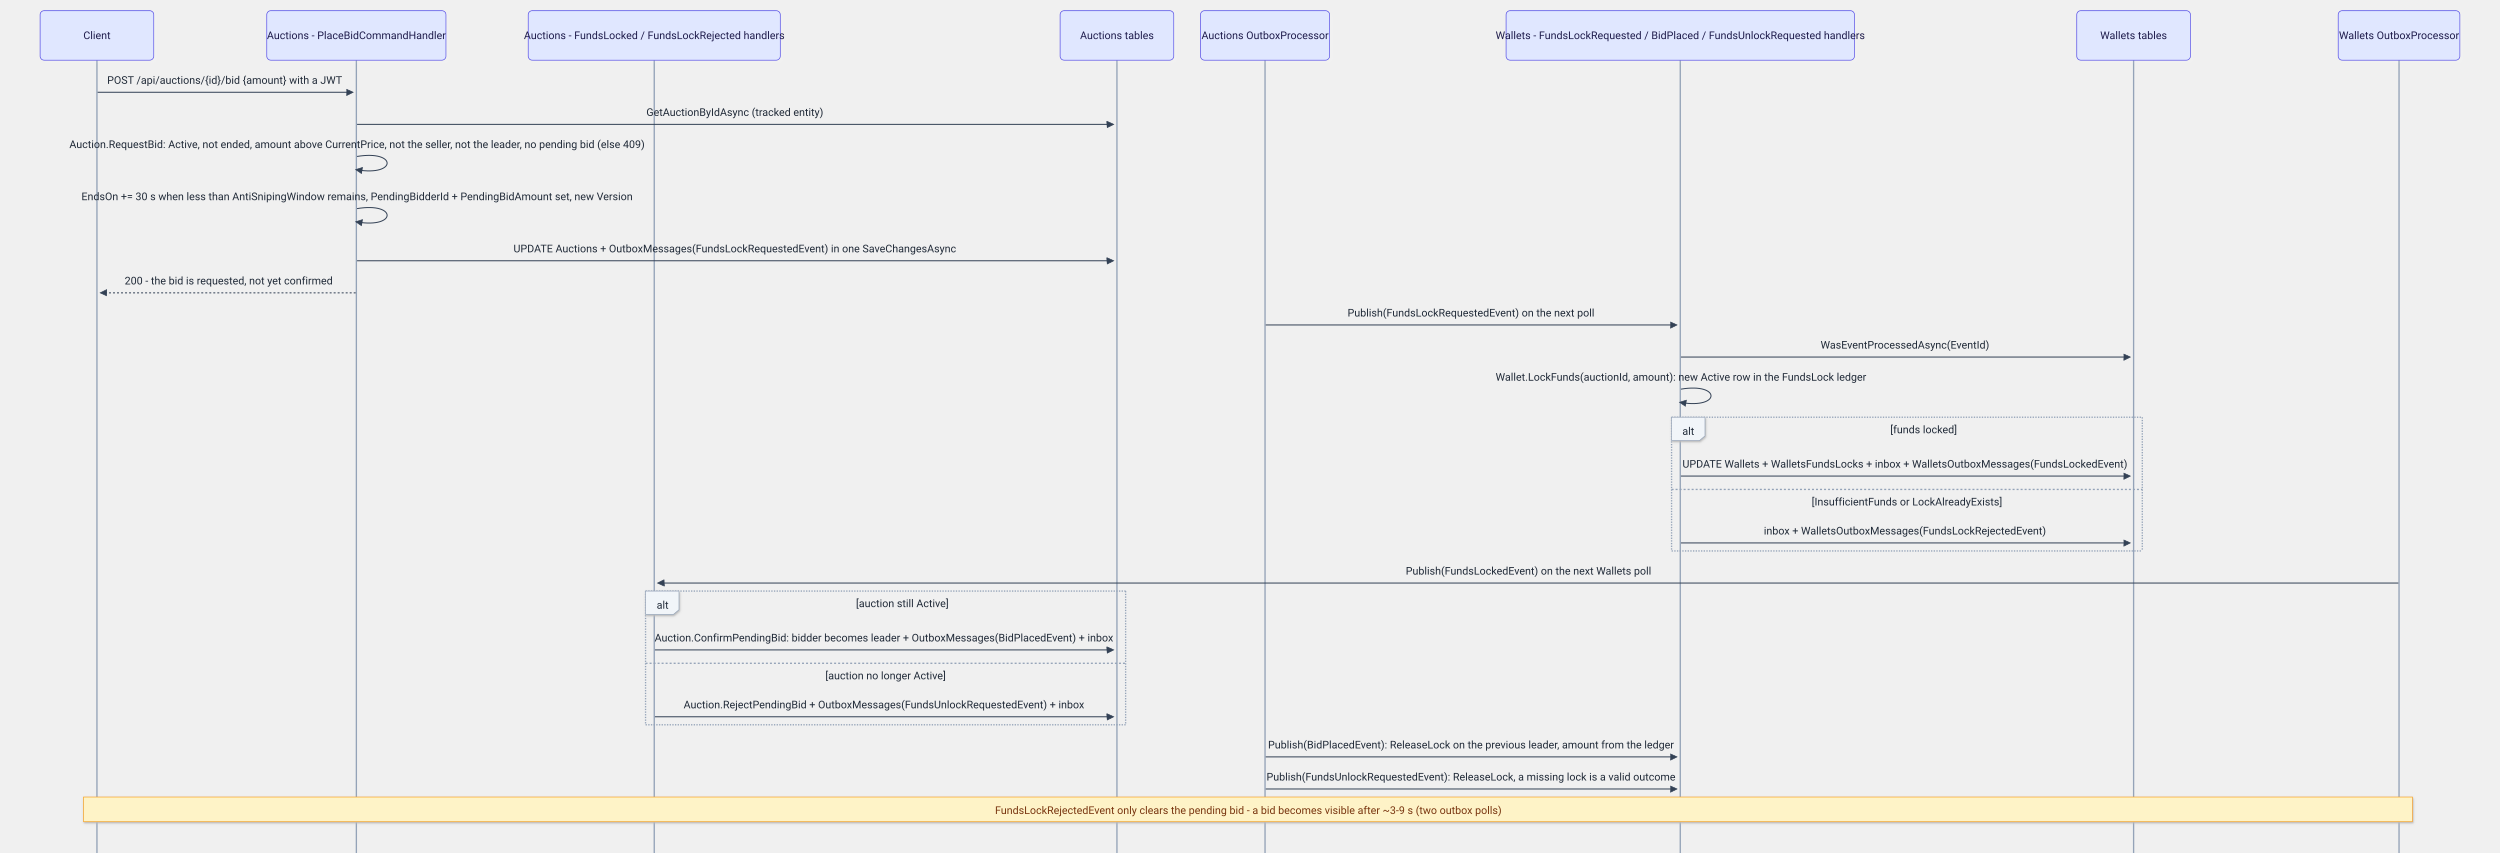
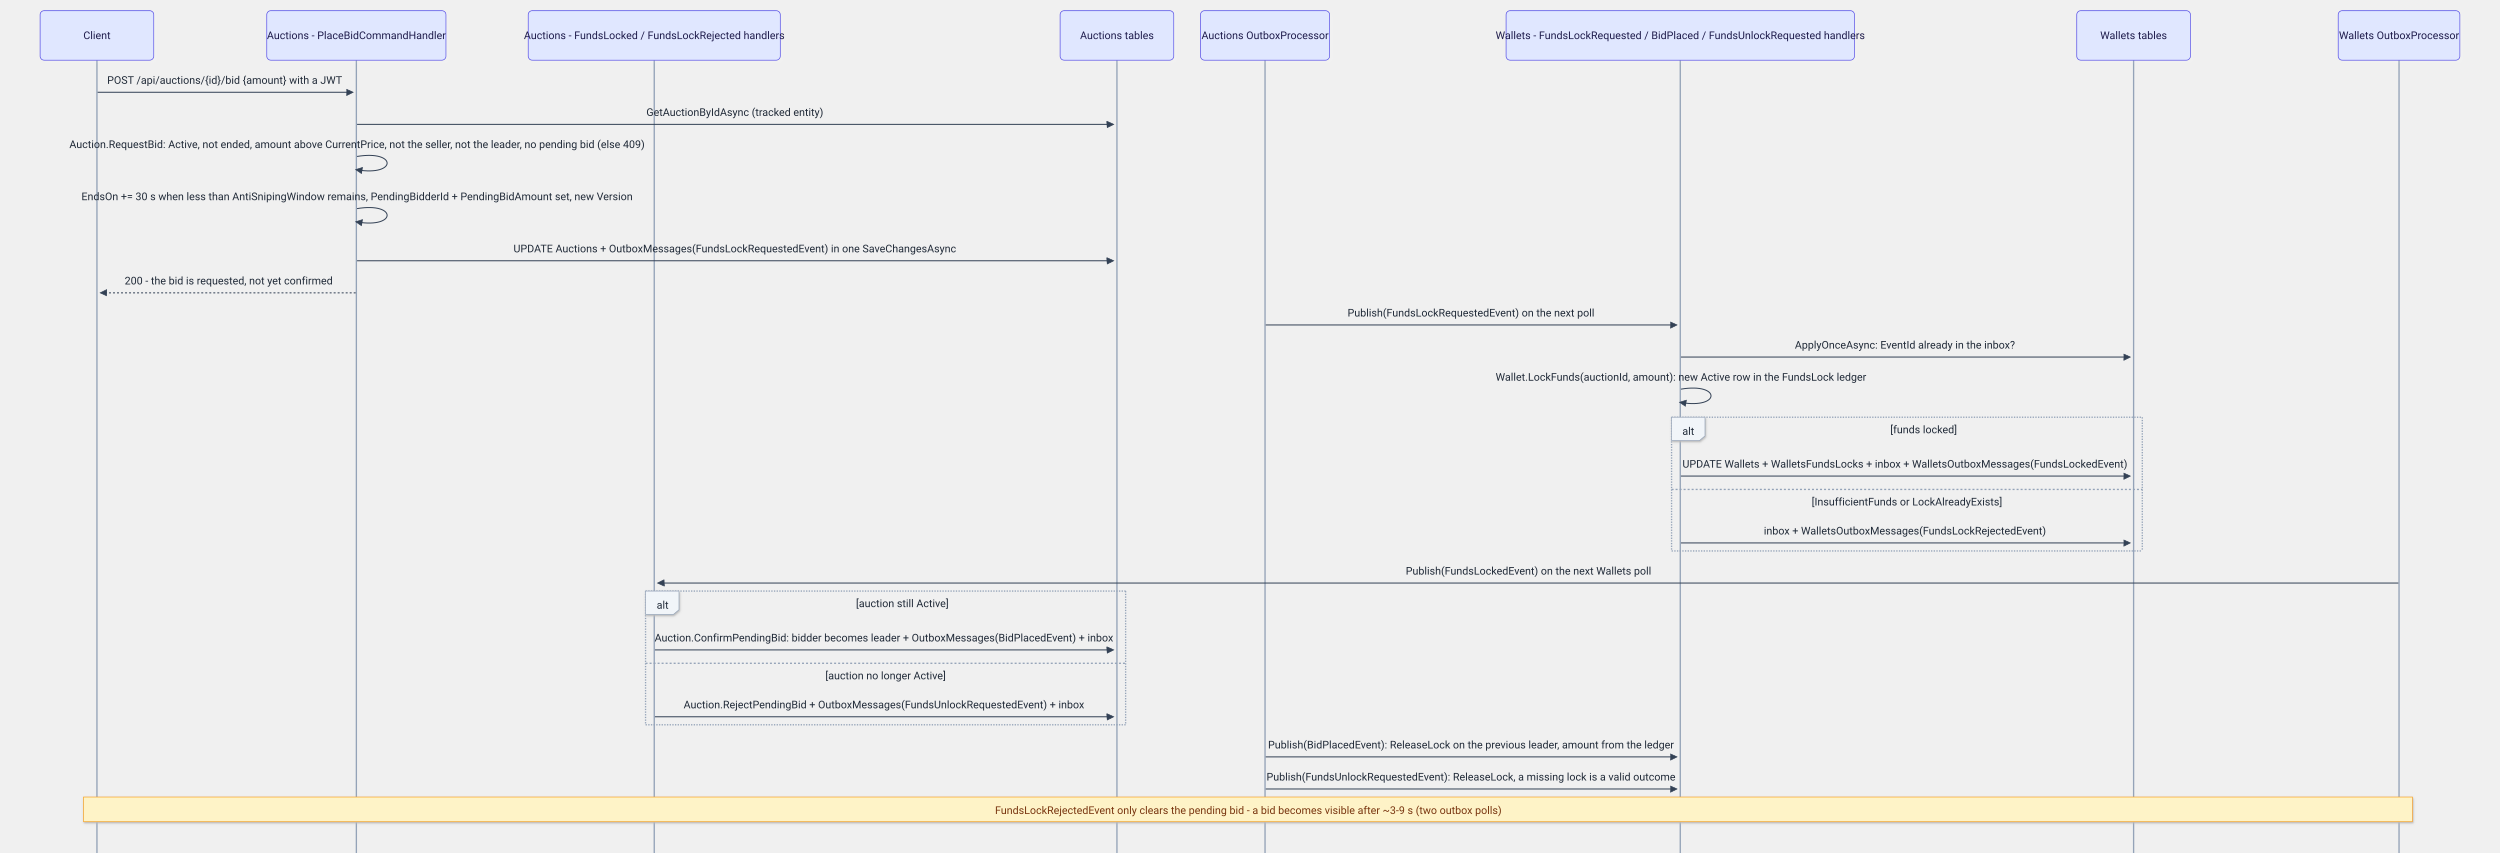
<svg xmlns="http://www.w3.org/2000/svg" id="my-svg" width="3651" height="1245" viewBox="-16 -16 3651 1275" role="graphics-document document" aria-roledescription="sequence" style="background-color: transparent;">
  <g>
    <line id="actor7" x1="3528" y1="74" x2="3528" y2="2000" class="actor-line 200" stroke-width="0.5px" stroke="#999" name="WOP" data-et="life-line" data-id="WOP" />
    <g id="root-7" data-look="neo" data-et="participant" data-type="participant" data-id="WOP">
      <rect x="3437" y="0" fill="#eaeaea" stroke="#666" width="182" height="74" name="WOP" rx="6" ry="6" class="actor actor-top" data-look="neo" filter="url(#my-svg-drop-shadow)" />
      <text x="3528" y="37" dominant-baseline="central" alignment-baseline="central" class="actor actor-box" style="text-anchor: middle; font-size: 16px; font-weight: 400;">
        <tspan x="3528" dy="0">Wallets OutboxProcessor</tspan>
      </text>
    </g>
  </g>
  <g>
    <line id="actor6" x1="3131" y1="74" x2="3131" y2="2000" class="actor-line 200" stroke-width="0.5px" stroke="#999" name="WDB" data-et="life-line" data-id="WDB" />
    <g id="root-6" data-look="neo" data-et="participant" data-type="participant" data-id="WDB">
      <rect x="3046" y="0" fill="#eaeaea" stroke="#666" width="170" height="74" name="WDB" rx="6" ry="6" class="actor actor-top" data-look="neo" filter="url(#my-svg-drop-shadow)" />
      <text x="3131" y="37" dominant-baseline="central" alignment-baseline="central" class="actor actor-box" style="text-anchor: middle; font-size: 16px; font-weight: 400;">
        <tspan x="3131" dy="0">Wallets tables</tspan>
      </text>
    </g>
  </g>
  <g>
    <line id="actor5" x1="2453" y1="74" x2="2453" y2="2000" class="actor-line 200" stroke-width="0.5px" stroke="#999" name="W" data-et="life-line" data-id="W" />
    <g id="root-5" data-look="neo" data-et="participant" data-type="participant" data-id="W">
      <rect x="2192.5" y="0" fill="#eaeaea" stroke="#666" width="521" height="74" name="W" rx="6" ry="6" class="actor actor-top" data-look="neo" filter="url(#my-svg-drop-shadow)" />
      <text x="2453" y="37" dominant-baseline="central" alignment-baseline="central" class="actor actor-box" style="text-anchor: middle; font-size: 16px; font-weight: 400;">
        <tspan x="2453" dy="0">Wallets - FundsLockRequested / BidPlaced / FundsUnlockRequested handlers</tspan>
      </text>
    </g>
  </g>
  <g>
    <line id="actor4" x1="1832" y1="74" x2="1832" y2="2000" class="actor-line 200" stroke-width="0.5px" stroke="#999" name="AOP" data-et="life-line" data-id="AOP" />
    <g id="root-4" data-look="neo" data-et="participant" data-type="participant" data-id="AOP">
      <rect x="1735.5" y="0" fill="#eaeaea" stroke="#666" width="193" height="74" name="AOP" rx="6" ry="6" class="actor actor-top" data-look="neo" filter="url(#my-svg-drop-shadow)" />
      <text x="1832" y="37" dominant-baseline="central" alignment-baseline="central" class="actor actor-box" style="text-anchor: middle; font-size: 16px; font-weight: 400;">
        <tspan x="1832" dy="0">Auctions OutboxProcessor</tspan>
      </text>
    </g>
  </g>
  <g>
    <line id="actor3" x1="1610.5" y1="74" x2="1610.5" y2="2000" class="actor-line 200" stroke-width="0.5px" stroke="#999" name="ADB" data-et="life-line" data-id="ADB" />
    <g id="root-3" data-look="neo" data-et="participant" data-type="participant" data-id="ADB">
      <rect x="1525.5" y="0" fill="#eaeaea" stroke="#666" width="170" height="74" name="ADB" rx="6" ry="6" class="actor actor-top" data-look="neo" filter="url(#my-svg-drop-shadow)" />
      <text x="1610.5" y="37" dominant-baseline="central" alignment-baseline="central" class="actor actor-box" style="text-anchor: middle; font-size: 16px; font-weight: 400;">
        <tspan x="1610.5" dy="0">Auctions tables</tspan>
      </text>
    </g>
  </g>
  <g>
    <line id="actor2" x1="918.5" y1="74" x2="918.5" y2="2000" class="actor-line 200" stroke-width="0.5px" stroke="#999" name="AH" data-et="life-line" data-id="AH" />
    <g id="root-2" data-look="neo" data-et="participant" data-type="participant" data-id="AH">
      <rect x="730" y="0" fill="#eaeaea" stroke="#666" width="377" height="74" name="AH" rx="6" ry="6" class="actor actor-top" data-look="neo" filter="url(#my-svg-drop-shadow)" />
      <text x="918.5" y="37" dominant-baseline="central" alignment-baseline="central" class="actor actor-box" style="text-anchor: middle; font-size: 16px; font-weight: 400;">
        <tspan x="918.5" dy="0">Auctions - FundsLocked / FundsLockRejected handlers</tspan>
      </text>
    </g>
  </g>
  <g>
    <line id="actor1" x1="473" y1="74" x2="473" y2="2000" class="actor-line 200" stroke-width="0.5px" stroke="#999" name="A" data-et="life-line" data-id="A" />
    <g id="root-1" data-look="neo" data-et="participant" data-type="participant" data-id="A">
      <rect x="339" y="0" fill="#eaeaea" stroke="#666" width="268" height="74" name="A" rx="6" ry="6" class="actor actor-top" data-look="neo" filter="url(#my-svg-drop-shadow)" />
      <text x="473" y="37" dominant-baseline="central" alignment-baseline="central" class="actor actor-box" style="text-anchor: middle; font-size: 16px; font-weight: 400;">
        <tspan x="473" dy="0">Auctions - PlaceBidCommandHandler</tspan>
      </text>
    </g>
  </g>
  <g>
    <line id="actor0" x1="85" y1="74" x2="85" y2="2000" class="actor-line 200" stroke-width="0.5px" stroke="#999" name="C" data-et="life-line" data-id="C" />
    <g id="root-0" data-look="neo" data-et="participant" data-type="participant" data-id="C">
      <rect x="0" y="0" fill="#eaeaea" stroke="#666" width="170" height="74" name="C" rx="6" ry="6" class="actor actor-top" data-look="neo" filter="url(#my-svg-drop-shadow)" />
      <text x="85" y="37" dominant-baseline="central" alignment-baseline="central" class="actor actor-box" style="text-anchor: middle; font-size: 16px; font-weight: 400;">
        <tspan x="85" dy="0">Client</tspan>
      </text>
    </g>
  </g>
  <style>#my-svg{font-family:"Segoe UI",Roboto,"Helvetica Neue",Arial,sans-serif;font-size:16px;fill:#1F2937;}@keyframes edge-animation-frame{from{stroke-dashoffset:0;}}@keyframes dash{to{stroke-dashoffset:0;}}#my-svg .edge-animation-slow{stroke-dasharray:9,5!important;stroke-dashoffset:900;animation:dash 50s linear infinite;stroke-linecap:round;}#my-svg .edge-animation-fast{stroke-dasharray:9,5!important;stroke-dashoffset:900;animation:dash 20s linear infinite;stroke-linecap:round;}#my-svg .error-icon{fill:#F1F5F9;}#my-svg .error-text{fill:#0F172A;stroke:#0F172A;}#my-svg .edge-thickness-normal{stroke-width:1px;}#my-svg .edge-thickness-thick{stroke-width:3.5px;}#my-svg .edge-pattern-solid{stroke-dasharray:0;}#my-svg .edge-thickness-invisible{stroke-width:0;fill:none;}#my-svg .edge-pattern-dashed{stroke-dasharray:3;}#my-svg .edge-pattern-dotted{stroke-dasharray:2;}#my-svg .marker{fill:#475569;stroke:#475569;}#my-svg .marker.cross{stroke:#475569;}#my-svg svg{font-family:"Segoe UI",Roboto,"Helvetica Neue",Arial,sans-serif;font-size:16px;}#my-svg p{margin:0;}#my-svg .actor{stroke:#4F46E5;fill:#E0E7FF;stroke-width:1;}#my-svg rect.actor.outer-path[data-look="neo"]{filter:drop-shadow( 1px 2px 2px rgba(185,185,185,1));}#my-svg rect.note[data-look="neo"]{stroke:#F59E0B;fill:#FEF3C7;filter:drop-shadow( 1px 2px 2px rgba(185,185,185,1));}#my-svg text.actor&gt;tspan{fill:#1E1B4B;stroke:none;}#my-svg .actor-line{stroke:#94A3B8;}#my-svg .innerArc{stroke-width:1.5;stroke-dasharray:none;}#my-svg .messageLine0{stroke-width:1.5;stroke-dasharray:none;stroke:#334155;}#my-svg .messageLine1{stroke-width:1.5;stroke-dasharray:2,2;stroke:#334155;}#my-svg [id$="-arrowhead"] path{fill:#334155;stroke:#334155;}#my-svg .sequenceNumber{fill:#FFFFFF;}#my-svg [id$="-sequencenumber"]{fill:#334155;}#my-svg [id$="-crosshead"] path{fill:#334155;stroke:#334155;}#my-svg .messageText{fill:#1F2937;stroke:none;}#my-svg .labelBox{stroke:#94A3B8;fill:#F1F5F9;filter:drop-shadow( 1px 2px 2px rgba(185,185,185,1));}#my-svg .labelText,#my-svg .labelText&gt;tspan{fill:#1F2937;stroke:none;}#my-svg .loopText,#my-svg .loopText&gt;tspan{fill:#1F2937;stroke:none;}#my-svg .sectionTitle,#my-svg .sectionTitle&gt;tspan{fill:#1F2937;stroke:none;}#my-svg .loopLine{stroke-width:2px;stroke-dasharray:2,2;stroke:#94A3B8;fill:#94A3B8;}#my-svg .note{stroke:#F59E0B;fill:#FEF3C7;}#my-svg .noteText,#my-svg .noteText&gt;tspan{fill:#78350F;stroke:none;}#my-svg .activation0{fill:#EEF2FF;stroke:#4F46E5;}#my-svg .activation1{fill:#EEF2FF;stroke:#4F46E5;}#my-svg .activation2{fill:#EEF2FF;stroke:#4F46E5;}#my-svg .actorPopupMenu{position:absolute;}#my-svg .actorPopupMenuPanel{position:absolute;fill:#E0E7FF;box-shadow:0px 8px 16px 0px rgba(0,0,0,0.2);filter:drop-shadow(3px 5px 2px rgb(0 0 0 / 0.4));}#my-svg .actor-man circle,#my-svg line{fill:#E0E7FF;stroke-width:2px;}#my-svg g rect.rect{filter:drop-shadow( 1px 2px 2px rgba(185,185,185,1));stroke:#4F46E5;}#my-svg .node .neo-node{stroke:#4F46E5;}#my-svg [data-look="neo"].node rect,#my-svg [data-look="neo"].cluster rect,#my-svg [data-look="neo"].node polygon{stroke:#4F46E5;filter:drop-shadow( 1px 2px 2px rgba(185,185,185,1));}#my-svg [data-look="neo"].swimlane.cluster rect{filter:none;}#my-svg [data-look="neo"].node path{stroke:#4F46E5;stroke-width:1px;}#my-svg [data-look="neo"].node .outer-path{filter:drop-shadow( 1px 2px 2px rgba(185,185,185,1));}#my-svg [data-look="neo"].node .neo-line path{stroke:#4F46E5;filter:none;}#my-svg [data-look="neo"].node circle{stroke:#4F46E5;filter:drop-shadow( 1px 2px 2px rgba(185,185,185,1));}#my-svg [data-look="neo"].node circle .state-start{fill:#000000;}#my-svg [data-look="neo"].icon-shape .icon{fill:#4F46E5;filter:drop-shadow( 1px 2px 2px rgba(185,185,185,1));}#my-svg [data-look="neo"].icon-shape .icon-neo path{stroke:#4F46E5;filter:drop-shadow( 1px 2px 2px rgba(185,185,185,1));}#my-svg :root{--mermaid-font-family:"trebuchet ms",verdana,arial,sans-serif;}</style>
  <g />
  <defs>
    <symbol id="my-svg-computer" width="24" height="24">
      <path transform="scale(.5)" d="M2 2v13h20v-13h-20zm18 11h-16v-9h16v9zm-10.228 6l.466-1h3.524l.467 1h-4.457zm14.228 3h-24l2-6h2.104l-1.33 4h18.45l-1.297-4h2.073l2 6zm-5-10h-14v-7h14v7z" />
    </symbol>
  </defs>
  <defs>
    <symbol id="my-svg-database" fill-rule="evenodd" clip-rule="evenodd">
      <path transform="scale(.5)" d="M12.258.001l.256.004.255.005.253.008.251.01.249.012.247.015.246.016.242.019.241.02.239.023.236.024.233.027.231.028.229.031.225.032.223.034.22.036.217.038.214.04.211.041.208.043.205.045.201.046.198.048.194.05.191.051.187.053.183.054.18.056.175.057.172.059.168.06.163.061.16.063.155.064.15.066.074.033.073.033.071.034.07.034.069.035.068.035.067.035.066.035.064.036.064.036.062.036.06.036.06.037.058.037.058.037.055.038.055.038.053.038.052.038.051.039.05.039.048.039.047.039.045.04.044.04.043.04.041.04.04.041.039.041.037.041.036.041.034.041.033.042.032.042.03.042.029.042.027.042.026.043.024.043.023.043.021.043.02.043.018.044.017.043.015.044.013.044.012.044.011.045.009.044.007.045.006.045.004.045.002.045.001.045v17l-.001.045-.002.045-.004.045-.006.045-.007.045-.009.044-.011.045-.012.044-.013.044-.015.044-.017.043-.018.044-.02.043-.021.043-.023.043-.024.043-.026.043-.027.042-.029.042-.03.042-.032.042-.033.042-.034.041-.036.041-.037.041-.039.041-.04.041-.041.04-.043.04-.044.04-.045.04-.047.039-.048.039-.05.039-.051.039-.052.038-.053.038-.055.038-.055.038-.058.037-.058.037-.06.037-.06.036-.062.036-.064.036-.064.036-.066.035-.067.035-.068.035-.069.035-.07.034-.071.034-.073.033-.074.033-.15.066-.155.064-.16.063-.163.061-.168.06-.172.059-.175.057-.18.056-.183.054-.187.053-.191.051-.194.05-.198.048-.201.046-.205.045-.208.043-.211.041-.214.04-.217.038-.22.036-.223.034-.225.032-.229.031-.231.028-.233.027-.236.024-.239.023-.241.02-.242.019-.246.016-.247.015-.249.012-.251.01-.253.008-.255.005-.256.004-.258.001-.258-.001-.256-.004-.255-.005-.253-.008-.251-.01-.249-.012-.247-.015-.245-.016-.243-.019-.241-.02-.238-.023-.236-.024-.234-.027-.231-.028-.228-.031-.226-.032-.223-.034-.22-.036-.217-.038-.214-.04-.211-.041-.208-.043-.204-.045-.201-.046-.198-.048-.195-.05-.19-.051-.187-.053-.184-.054-.179-.056-.176-.057-.172-.059-.167-.06-.164-.061-.159-.063-.155-.064-.151-.066-.074-.033-.072-.033-.072-.034-.07-.034-.069-.035-.068-.035-.067-.035-.066-.035-.064-.036-.063-.036-.062-.036-.061-.036-.06-.037-.058-.037-.057-.037-.056-.038-.055-.038-.053-.038-.052-.038-.051-.039-.049-.039-.049-.039-.046-.039-.046-.04-.044-.04-.043-.04-.041-.04-.04-.041-.039-.041-.037-.041-.036-.041-.034-.041-.033-.042-.032-.042-.03-.042-.029-.042-.027-.042-.026-.043-.024-.043-.023-.043-.021-.043-.02-.043-.018-.044-.017-.043-.015-.044-.013-.044-.012-.044-.011-.045-.009-.044-.007-.045-.006-.045-.004-.045-.002-.045-.001-.045v-17l.001-.045.002-.045.004-.045.006-.045.007-.045.009-.044.011-.045.012-.044.013-.044.015-.044.017-.043.018-.044.02-.043.021-.043.023-.043.024-.043.026-.043.027-.042.029-.042.03-.042.032-.042.033-.042.034-.041.036-.041.037-.041.039-.041.04-.041.041-.04.043-.04.044-.04.046-.04.046-.039.049-.039.049-.039.051-.039.052-.038.053-.038.055-.038.056-.038.057-.037.058-.037.06-.037.061-.036.062-.036.063-.036.064-.036.066-.035.067-.035.068-.035.069-.035.07-.034.072-.034.072-.033.074-.033.151-.066.155-.064.159-.063.164-.061.167-.06.172-.059.176-.057.179-.056.184-.054.187-.053.19-.051.195-.05.198-.048.201-.046.204-.045.208-.043.211-.041.214-.04.217-.038.22-.036.223-.034.226-.032.228-.031.231-.028.234-.027.236-.024.238-.023.241-.02.243-.019.245-.016.247-.015.249-.012.251-.01.253-.008.255-.005.256-.004.258-.001.258.001zm-9.258 20.499v.01l.001.021.003.021.004.022.005.021.006.022.007.022.009.023.01.022.011.023.012.023.013.023.015.023.016.024.017.023.018.024.019.024.021.024.022.025.023.024.024.025.052.049.056.05.061.051.066.051.07.051.075.051.079.052.084.052.088.052.092.052.097.052.102.051.105.052.11.052.114.051.119.051.123.051.127.05.131.05.135.05.139.048.144.049.147.047.152.047.155.047.16.045.163.045.167.043.171.043.176.041.178.041.183.039.187.039.19.037.194.035.197.035.202.033.204.031.209.03.212.029.216.027.219.025.222.024.226.021.23.02.233.018.236.016.24.015.243.012.246.01.249.008.253.005.256.004.259.001.26-.001.257-.004.254-.005.25-.008.247-.011.244-.012.241-.014.237-.016.233-.018.231-.021.226-.021.224-.024.22-.026.216-.027.212-.028.21-.031.205-.031.202-.034.198-.034.194-.036.191-.037.187-.039.183-.04.179-.04.175-.042.172-.043.168-.044.163-.045.16-.046.155-.046.152-.047.148-.048.143-.049.139-.049.136-.05.131-.05.126-.05.123-.051.118-.052.114-.051.11-.052.106-.052.101-.052.096-.052.092-.052.088-.053.083-.051.079-.052.074-.052.07-.051.065-.051.06-.051.056-.05.051-.05.023-.024.023-.025.021-.024.02-.024.019-.024.018-.024.017-.024.015-.023.014-.024.013-.023.012-.023.01-.023.01-.022.008-.022.006-.022.006-.022.004-.022.004-.021.001-.021.001-.021v-4.127l-.077.055-.08.053-.083.054-.085.053-.087.052-.09.052-.093.051-.095.05-.097.05-.1.049-.102.049-.105.048-.106.047-.109.047-.111.046-.114.045-.115.045-.118.044-.12.043-.122.042-.124.042-.126.041-.128.04-.13.04-.132.038-.134.038-.135.037-.138.037-.139.035-.142.035-.143.034-.144.033-.147.032-.148.031-.15.03-.151.03-.153.029-.154.027-.156.027-.158.026-.159.025-.161.024-.162.023-.163.022-.165.021-.166.02-.167.019-.169.018-.169.017-.171.016-.173.015-.173.014-.175.013-.175.012-.177.011-.178.01-.179.008-.179.008-.181.006-.182.005-.182.004-.184.003-.184.002h-.37l-.184-.002-.184-.003-.182-.004-.182-.005-.181-.006-.179-.008-.179-.008-.178-.01-.176-.011-.176-.012-.175-.013-.173-.014-.172-.015-.171-.016-.17-.017-.169-.018-.167-.019-.166-.02-.165-.021-.163-.022-.162-.023-.161-.024-.159-.025-.157-.026-.156-.027-.155-.027-.153-.029-.151-.03-.15-.03-.148-.031-.146-.032-.145-.033-.143-.034-.141-.035-.14-.035-.137-.037-.136-.037-.134-.038-.132-.038-.13-.04-.128-.04-.126-.041-.124-.042-.122-.042-.12-.044-.117-.043-.116-.045-.113-.045-.112-.046-.109-.047-.106-.047-.105-.048-.102-.049-.1-.049-.097-.05-.095-.05-.093-.052-.09-.051-.087-.052-.085-.053-.083-.054-.08-.054-.077-.054v4.127zm0-5.654v.011l.001.021.003.021.004.021.005.022.006.022.007.022.009.022.01.022.011.023.012.023.013.023.015.024.016.023.017.024.018.024.019.024.021.024.022.024.023.025.024.024.052.05.056.05.061.05.066.051.07.051.075.052.079.051.084.052.088.052.092.052.097.052.102.052.105.052.11.051.114.051.119.052.123.05.127.051.131.05.135.049.139.049.144.048.147.048.152.047.155.046.16.045.163.045.167.044.171.042.176.042.178.04.183.04.187.038.19.037.194.036.197.034.202.033.204.032.209.03.212.028.216.027.219.025.222.024.226.022.23.02.233.018.236.016.24.014.243.012.246.01.249.008.253.006.256.003.259.001.26-.001.257-.003.254-.006.25-.008.247-.01.244-.012.241-.015.237-.016.233-.018.231-.02.226-.022.224-.024.22-.025.216-.027.212-.029.21-.03.205-.032.202-.033.198-.035.194-.036.191-.037.187-.039.183-.039.179-.041.175-.042.172-.043.168-.044.163-.045.16-.045.155-.047.152-.047.148-.048.143-.048.139-.05.136-.049.131-.05.126-.051.123-.051.118-.051.114-.052.11-.052.106-.052.101-.052.096-.052.092-.052.088-.052.083-.052.079-.052.074-.051.07-.052.065-.051.06-.05.056-.051.051-.049.023-.025.023-.024.021-.025.02-.024.019-.024.018-.024.017-.024.015-.023.014-.023.013-.024.012-.022.01-.023.01-.023.008-.022.006-.022.006-.022.004-.021.004-.022.001-.021.001-.021v-4.139l-.077.054-.08.054-.083.054-.085.052-.087.053-.09.051-.093.051-.095.051-.097.05-.1.049-.102.049-.105.048-.106.047-.109.047-.111.046-.114.045-.115.044-.118.044-.12.044-.122.042-.124.042-.126.041-.128.04-.13.039-.132.039-.134.038-.135.037-.138.036-.139.036-.142.035-.143.033-.144.033-.147.033-.148.031-.15.03-.151.03-.153.028-.154.028-.156.027-.158.026-.159.025-.161.024-.162.023-.163.022-.165.021-.166.02-.167.019-.169.018-.169.017-.171.016-.173.015-.173.014-.175.013-.175.012-.177.011-.178.009-.179.009-.179.007-.181.007-.182.005-.182.004-.184.003-.184.002h-.37l-.184-.002-.184-.003-.182-.004-.182-.005-.181-.007-.179-.007-.179-.009-.178-.009-.176-.011-.176-.012-.175-.013-.173-.014-.172-.015-.171-.016-.17-.017-.169-.018-.167-.019-.166-.02-.165-.021-.163-.022-.162-.023-.161-.024-.159-.025-.157-.026-.156-.027-.155-.028-.153-.028-.151-.03-.15-.03-.148-.031-.146-.033-.145-.033-.143-.033-.141-.035-.14-.036-.137-.036-.136-.037-.134-.038-.132-.039-.13-.039-.128-.04-.126-.041-.124-.042-.122-.043-.12-.043-.117-.044-.116-.044-.113-.046-.112-.046-.109-.046-.106-.047-.105-.048-.102-.049-.1-.049-.097-.05-.095-.051-.093-.051-.09-.051-.087-.053-.085-.052-.083-.054-.08-.054-.077-.054v4.139zm0-5.666v.011l.001.02.003.022.004.021.005.022.006.021.007.022.009.023.01.022.011.023.012.023.013.023.015.023.016.024.017.024.018.023.019.024.021.025.022.024.023.024.024.025.052.05.056.05.061.05.066.051.07.051.075.052.079.051.084.052.088.052.092.052.097.052.102.052.105.051.11.052.114.051.119.051.123.051.127.05.131.05.135.05.139.049.144.048.147.048.152.047.155.046.16.045.163.045.167.043.171.043.176.042.178.04.183.04.187.038.19.037.194.036.197.034.202.033.204.032.209.03.212.028.216.027.219.025.222.024.226.021.23.02.233.018.236.017.24.014.243.012.246.01.249.008.253.006.256.003.259.001.26-.001.257-.003.254-.006.25-.008.247-.01.244-.013.241-.014.237-.016.233-.018.231-.02.226-.022.224-.024.22-.025.216-.027.212-.029.21-.03.205-.032.202-.033.198-.035.194-.036.191-.037.187-.039.183-.039.179-.041.175-.042.172-.043.168-.044.163-.045.16-.045.155-.047.152-.047.148-.048.143-.049.139-.049.136-.049.131-.051.126-.05.123-.051.118-.052.114-.051.11-.052.106-.052.101-.052.096-.052.092-.052.088-.052.083-.052.079-.052.074-.052.07-.051.065-.051.06-.051.056-.05.051-.049.023-.025.023-.025.021-.024.02-.024.019-.024.018-.024.017-.024.015-.023.014-.024.013-.023.012-.023.01-.022.01-.023.008-.022.006-.022.006-.022.004-.022.004-.021.001-.021.001-.021v-4.153l-.077.054-.08.054-.083.053-.085.053-.087.053-.09.051-.093.051-.095.051-.097.05-.1.049-.102.048-.105.048-.106.048-.109.046-.111.046-.114.046-.115.044-.118.044-.12.043-.122.043-.124.042-.126.041-.128.04-.13.039-.132.039-.134.038-.135.037-.138.036-.139.036-.142.034-.143.034-.144.033-.147.032-.148.032-.15.03-.151.03-.153.028-.154.028-.156.027-.158.026-.159.024-.161.024-.162.023-.163.023-.165.021-.166.02-.167.019-.169.018-.169.017-.171.016-.173.015-.173.014-.175.013-.175.012-.177.01-.178.01-.179.009-.179.007-.181.006-.182.006-.182.004-.184.003-.184.001-.185.001-.185-.001-.184-.001-.184-.003-.182-.004-.182-.006-.181-.006-.179-.007-.179-.009-.178-.01-.176-.01-.176-.012-.175-.013-.173-.014-.172-.015-.171-.016-.17-.017-.169-.018-.167-.019-.166-.02-.165-.021-.163-.023-.162-.023-.161-.024-.159-.024-.157-.026-.156-.027-.155-.028-.153-.028-.151-.03-.15-.03-.148-.032-.146-.032-.145-.033-.143-.034-.141-.034-.14-.036-.137-.036-.136-.037-.134-.038-.132-.039-.13-.039-.128-.041-.126-.041-.124-.041-.122-.043-.12-.043-.117-.044-.116-.044-.113-.046-.112-.046-.109-.046-.106-.048-.105-.048-.102-.048-.1-.05-.097-.049-.095-.051-.093-.051-.09-.052-.087-.052-.085-.053-.083-.053-.08-.054-.077-.054v4.153zm8.74-8.179l-.257.004-.254.005-.25.008-.247.011-.244.012-.241.014-.237.016-.233.018-.231.021-.226.022-.224.023-.22.026-.216.027-.212.028-.21.031-.205.032-.202.033-.198.034-.194.036-.191.038-.187.038-.183.04-.179.041-.175.042-.172.043-.168.043-.163.045-.16.046-.155.046-.152.048-.148.048-.143.048-.139.049-.136.05-.131.05-.126.051-.123.051-.118.051-.114.052-.11.052-.106.052-.101.052-.096.052-.092.052-.088.052-.083.052-.079.052-.074.051-.07.052-.065.051-.06.05-.056.05-.051.05-.023.025-.023.024-.021.024-.02.025-.019.024-.018.024-.017.023-.015.024-.014.023-.013.023-.012.023-.01.023-.01.022-.008.022-.006.023-.006.021-.004.022-.004.021-.001.021-.001.021.001.021.001.021.004.021.004.022.006.021.006.023.008.022.01.022.01.023.012.023.013.023.014.023.015.024.017.023.018.024.019.024.02.025.021.024.023.024.023.025.051.05.056.05.06.05.065.051.07.052.074.051.079.052.083.052.088.052.092.052.096.052.101.052.106.052.11.052.114.052.118.051.123.051.126.051.131.05.136.05.139.049.143.048.148.048.152.048.155.046.16.046.163.045.168.043.172.043.175.042.179.041.183.04.187.038.191.038.194.036.198.034.202.033.205.032.21.031.212.028.216.027.22.026.224.023.226.022.231.021.233.018.237.016.241.014.244.012.247.011.25.008.254.005.257.004.26.001.26-.001.257-.004.254-.005.25-.008.247-.011.244-.012.241-.014.237-.016.233-.018.231-.021.226-.022.224-.023.22-.026.216-.027.212-.028.21-.031.205-.032.202-.033.198-.034.194-.036.191-.038.187-.038.183-.04.179-.041.175-.042.172-.043.168-.043.163-.045.16-.046.155-.046.152-.048.148-.048.143-.048.139-.049.136-.05.131-.05.126-.051.123-.051.118-.051.114-.052.11-.052.106-.052.101-.052.096-.052.092-.052.088-.052.083-.052.079-.052.074-.051.07-.052.065-.051.06-.05.056-.05.051-.05.023-.025.023-.024.021-.024.02-.025.019-.024.018-.024.017-.023.015-.024.014-.023.013-.023.012-.023.01-.023.01-.022.008-.022.006-.023.006-.021.004-.022.004-.021.001-.021.001-.021-.001-.021-.001-.021-.004-.021-.004-.022-.006-.021-.006-.023-.008-.022-.01-.022-.01-.023-.012-.023-.013-.023-.014-.023-.015-.024-.017-.023-.018-.024-.019-.024-.02-.025-.021-.024-.023-.024-.023-.025-.051-.05-.056-.05-.06-.05-.065-.051-.07-.052-.074-.051-.079-.052-.083-.052-.088-.052-.092-.052-.096-.052-.101-.052-.106-.052-.11-.052-.114-.052-.118-.051-.123-.051-.126-.051-.131-.05-.136-.05-.139-.049-.143-.048-.148-.048-.152-.048-.155-.046-.16-.046-.163-.045-.168-.043-.172-.043-.175-.042-.179-.041-.183-.04-.187-.038-.191-.038-.194-.036-.198-.034-.202-.033-.205-.032-.21-.031-.212-.028-.216-.027-.22-.026-.224-.023-.226-.022-.231-.021-.233-.018-.237-.016-.241-.014-.244-.012-.247-.011-.25-.008-.254-.005-.257-.004-.26-.001-.26.001z" />
    </symbol>
  </defs>
  <defs>
    <symbol id="my-svg-clock" width="24" height="24">
      <path transform="scale(.5)" d="M12 2c5.514 0 10 4.486 10 10s-4.486 10-10 10-10-4.486-10-10 4.486-10 10-10zm0-2c-6.627 0-12 5.373-12 12s5.373 12 12 12 12-5.373 12-12-5.373-12-12-12zm5.848 12.459c.202.038.202.333.001.372-1.907.361-6.045 1.111-6.547 1.111-.719 0-1.301-.582-1.301-1.301 0-.512.77-5.447 1.125-7.445.034-.192.312-.181.343.014l.985 6.238 5.394 1.011z" />
    </symbol>
  </defs>
  <defs>
    <marker id="my-svg-arrowhead" refX="7.9" refY="5" markerUnits="userSpaceOnUse" markerWidth="12" markerHeight="12" orient="auto-start-reverse">
      <path d="M -1 0 L 10 5 L 0 10 z" />
    </marker>
  </defs>
  <defs>
    <marker id="my-svg-crosshead" markerWidth="15" markerHeight="8" orient="auto" refX="4" refY="4.5">
      <path fill="none" stroke="#000000" stroke-width="1pt" d="M 1,2 L 6,7 M 6,2 L 1,7" style="stroke-dasharray: 0, 0;" />
    </marker>
  </defs>
  <defs>
    <marker id="my-svg-filled-head" refX="15.5" refY="7" markerWidth="20" markerHeight="28" orient="auto">
      <path d="M 18,7 L9,13 L14,7 L9,1 Z" />
    </marker>
  </defs>
  <defs>
    <marker id="my-svg-sequencenumber" refX="15" refY="15" markerWidth="60" markerHeight="40" orient="auto">
      <circle cx="15" cy="15" r="6" />
    </marker>
  </defs>
  <defs>
    <marker id="my-svg-solidTopArrowHead" refX="7.9" refY="7.25" markerUnits="userSpaceOnUse" markerWidth="12" markerHeight="12" orient="auto-start-reverse">
      <path d="M 0 0 L 10 8 L 0 8 z" />
    </marker>
  </defs>
  <defs>
    <marker id="my-svg-solidBottomArrowHead" refX="7.9" refY="0.75" markerUnits="userSpaceOnUse" markerWidth="12" markerHeight="12" orient="auto-start-reverse">
      <path d="M 0 0 L 10 0 L 0 8 z" />
    </marker>
  </defs>
  <defs>
    <marker id="my-svg-stickTopArrowHead" refX="7.5" refY="7" markerUnits="userSpaceOnUse" markerWidth="12" markerHeight="12" orient="auto-start-reverse">
      <path d="M 0 0 L 7 7" stroke="black" stroke-width="1.5" fill="none" />
    </marker>
  </defs>
  <defs>
    <marker id="my-svg-stickBottomArrowHead" refX="7.5" refY="0" markerUnits="userSpaceOnUse" markerWidth="12" markerHeight="12" orient="auto-start-reverse">
      <path d="M 0 7 L 7 0" stroke="black" stroke-width="1.5" fill="none" />
    </marker>
  </defs>
  <defs>
    <filter id="my-svg-drop-shadow" height="130%" width="130%">
      <feDropShadow dx="4" dy="4" stdDeviation="0" flood-opacity="0.06" flood-color="#FFFFFF" />
    </filter>
  </defs>
  <g data-et="control-structure" data-id="i13">
    <line x1="2440" y1="608" x2="3144" y2="608" class="loopLine" />
    <line x1="3144" y1="608" x2="3144" y2="808" class="loopLine" />
    <line x1="2440" y1="808" x2="3144" y2="808" class="loopLine" />
    <line x1="2440" y1="608" x2="2440" y2="808" class="loopLine" />
    <line x1="2440" y1="716" x2="3144" y2="716" class="loopLine" style="stroke-dasharray: 3, 3;" />
    <polygon points="2440,608 2490,608 2490,636 2481.6,643 2440,643" class="labelBox" />
    <text x="2465" y="630" text-anchor="middle" dominant-baseline="middle" alignment-baseline="middle" class="labelText" style="font-size: 16px; font-weight: 400;">alt</text>
    <text x="2817" y="632" text-anchor="middle" class="loopText" style="font-size: 16px; font-weight: 400;">
      <tspan x="2817">[funds locked]</tspan>
    </text>
    <text x="2792" y="740" text-anchor="middle" class="sectionTitle" style="font-size: 16px; font-weight: 400;">[InsufficientFunds or LockAlreadyExists]</text>
  </g>
  <g data-et="control-structure" data-id="i19">
    <line x1="905.5" y1="868" x2="1623.5" y2="868" class="loopLine" />
    <line x1="1623.5" y1="868" x2="1623.5" y2="1068" class="loopLine" />
    <line x1="905.5" y1="1068" x2="1623.5" y2="1068" class="loopLine" />
    <line x1="905.5" y1="868" x2="905.5" y2="1068" class="loopLine" />
    <line x1="905.5" y1="976" x2="1623.5" y2="976" class="loopLine" style="stroke-dasharray: 3, 3;" />
    <polygon points="905.5,868 955.5,868 955.5,896 947.1,903 905.5,903" class="labelBox" />
    <text x="931" y="890" text-anchor="middle" dominant-baseline="middle" alignment-baseline="middle" class="labelText" style="font-size: 16px; font-weight: 400;">alt</text>
    <text x="1289.5" y="892" text-anchor="middle" class="loopText" style="font-size: 16px; font-weight: 400;">
      <tspan x="1289.5">[auction still Active]</tspan>
    </text>
    <text x="1264.5" y="1000" text-anchor="middle" class="sectionTitle" style="font-size: 16px; font-weight: 400;">[auction no longer Active]</text>
  </g>
  <g data-et="note" data-id="i22">
    <rect x="65" y="1176" fill="#EDF2AE" stroke="#666" width="3483" height="37" class="note" data-look="neo" />
    <text x="1807" y="1181" text-anchor="middle" dominant-baseline="middle" alignment-baseline="middle" class="noteText" dy="1em" style="font-size: 16px; font-weight: 400;">
      <tspan x="1807">FundsLockRejectedEvent only clears the pending bid - a bid becomes visible after ~3-9 s (two outbox polls)</tspan>
    </text>
  </g>
  <text x="276" y="89" text-anchor="middle" dominant-baseline="middle" alignment-baseline="middle" class="messageText" dy="1em" style="font-size: 16px; font-weight: 400;">POST /api/auctions/{id}/bid {amount} with a JWT</text>
  <line x1="86" y1="122" x2="466" y2="122" class="messageLine0" data-et="message" data-id="i0" data-from="C" data-to="A" stroke-width="2" stroke="none" marker-end="url(#my-svg-arrowhead)" style="fill: none;" />
  <text x="1039" y="137" text-anchor="middle" dominant-baseline="middle" alignment-baseline="middle" class="messageText" dy="1em" style="font-size: 16px; font-weight: 400;">GetAuctionByIdAsync (tracked entity)</text>
  <line x1="474" y1="170" x2="1603.5" y2="170" class="messageLine0" data-et="message" data-id="i1" data-from="A" data-to="ADB" stroke-width="2" stroke="none" marker-end="url(#my-svg-arrowhead)" style="fill: none;" />
  <text x="474" y="185" text-anchor="middle" dominant-baseline="middle" alignment-baseline="middle" class="messageText" dy="1em" style="font-size: 16px; font-weight: 400;">Auction.RequestBid: Active, not ended, amount above CurrentPrice, not the seller, not the leader, no pending bid (else 409)</text>
  <path d="M 474,218 C 534,208 534,248 474,238" class="messageLine0" data-et="message" data-id="i2" data-from="A" data-to="A" stroke-width="2" stroke="none" marker-end="url(#my-svg-arrowhead)" style="fill: none;" />
  <text x="474" y="263" text-anchor="middle" dominant-baseline="middle" alignment-baseline="middle" class="messageText" dy="1em" style="font-size: 16px; font-weight: 400;">EndsOn += 30 s when less than AntiSnipingWindow remains, PendingBidderId + PendingBidAmount set, new Version</text>
  <path d="M 474,296 C 534,286 534,326 474,316" class="messageLine0" data-et="message" data-id="i3" data-from="A" data-to="A" stroke-width="2" stroke="none" marker-end="url(#my-svg-arrowhead)" style="fill: none;" />
  <text x="1039" y="341" text-anchor="middle" dominant-baseline="middle" alignment-baseline="middle" class="messageText" dy="1em" style="font-size: 16px; font-weight: 400;">UPDATE Auctions + OutboxMessages(FundsLockRequestedEvent) in one SaveChangesAsync</text>
  <line x1="474" y1="374" x2="1603.5" y2="374" class="messageLine0" data-et="message" data-id="i4" data-from="A" data-to="ADB" stroke-width="2" stroke="none" marker-end="url(#my-svg-arrowhead)" style="fill: none;" />
  <text x="282" y="389" text-anchor="middle" dominant-baseline="middle" alignment-baseline="middle" class="messageText" dy="1em" style="font-size: 16px; font-weight: 400;">200 - the bid is requested, not yet confirmed</text>
  <line x1="472" y1="422" x2="92" y2="422" class="messageLine1" data-et="message" data-id="i5" data-from="A" data-to="C" stroke-width="2" stroke="none" marker-end="url(#my-svg-arrowhead)" style="stroke-dasharray: 3, 3; fill: none;" />
  <text x="2140" y="437" text-anchor="middle" dominant-baseline="middle" alignment-baseline="middle" class="messageText" dy="1em" style="font-size: 16px; font-weight: 400;">Publish(FundsLockRequestedEvent) on the next poll</text>
  <line x1="1833" y1="470" x2="2446" y2="470" class="messageLine0" data-et="message" data-id="i6" data-from="AOP" data-to="W" stroke-width="2" stroke="none" marker-end="url(#my-svg-arrowhead)" style="fill: none;" />
-   <text x="2789" y="485" text-anchor="middle" dominant-baseline="middle" alignment-baseline="middle" class="messageText" dy="1em" style="font-size: 16px; font-weight: 400;">WasEventProcessedAsync(EventId)</text>
+   <text x="2789" y="485" text-anchor="middle" dominant-baseline="middle" alignment-baseline="middle" class="messageText" dy="1em" style="font-size: 16px; font-weight: 400;">ApplyOnceAsync: EventId already in the inbox?</text>
  <line x1="2454" y1="518" x2="3124" y2="518" class="messageLine0" data-et="message" data-id="i7" data-from="W" data-to="WDB" stroke-width="2" stroke="none" marker-end="url(#my-svg-arrowhead)" style="fill: none;" />
  <text x="2454" y="533" text-anchor="middle" dominant-baseline="middle" alignment-baseline="middle" class="messageText" dy="1em" style="font-size: 16px; font-weight: 400;">Wallet.LockFunds(auctionId, amount): new Active row in the FundsLock ledger</text>
  <path d="M 2454,566 C 2514,556 2514,596 2454,586" class="messageLine0" data-et="message" data-id="i8" data-from="W" data-to="W" stroke-width="2" stroke="none" marker-end="url(#my-svg-arrowhead)" style="fill: none;" />
  <text x="2789" y="663" text-anchor="middle" dominant-baseline="middle" alignment-baseline="middle" class="messageText" dy="1em" style="font-size: 16px; font-weight: 400;">UPDATE Wallets + WalletsFundsLocks + inbox + WalletsOutboxMessages(FundsLockedEvent)</text>
  <line x1="2454" y1="696" x2="3124" y2="696" class="messageLine0" data-et="message" data-id="i10" data-from="W" data-to="WDB" stroke-width="2" stroke="none" marker-end="url(#my-svg-arrowhead)" style="fill: none;" />
  <text x="2789" y="763" text-anchor="middle" dominant-baseline="middle" alignment-baseline="middle" class="messageText" dy="1em" style="font-size: 16px; font-weight: 400;">inbox + WalletsOutboxMessages(FundsLockRejectedEvent)</text>
  <line x1="2454" y1="796" x2="3124" y2="796" class="messageLine0" data-et="message" data-id="i12" data-from="W" data-to="WDB" stroke-width="2" stroke="none" marker-end="url(#my-svg-arrowhead)" style="fill: none;" />
  <text x="2226" y="823" text-anchor="middle" dominant-baseline="middle" alignment-baseline="middle" class="messageText" dy="1em" style="font-size: 16px; font-weight: 400;">Publish(FundsLockedEvent) on the next Wallets poll</text>
  <line x1="3527" y1="856" x2="925.5" y2="856" class="messageLine0" data-et="message" data-id="i14" data-from="WOP" data-to="AH" stroke-width="2" stroke="none" marker-end="url(#my-svg-arrowhead)" style="fill: none;" />
  <text x="1262" y="923" text-anchor="middle" dominant-baseline="middle" alignment-baseline="middle" class="messageText" dy="1em" style="font-size: 16px; font-weight: 400;">Auction.ConfirmPendingBid: bidder becomes leader + OutboxMessages(BidPlacedEvent) + inbox</text>
  <line x1="919.5" y1="956" x2="1603.5" y2="956" class="messageLine0" data-et="message" data-id="i16" data-from="AH" data-to="ADB" stroke-width="2" stroke="none" marker-end="url(#my-svg-arrowhead)" style="fill: none;" />
  <text x="1262" y="1023" text-anchor="middle" dominant-baseline="middle" alignment-baseline="middle" class="messageText" dy="1em" style="font-size: 16px; font-weight: 400;">Auction.RejectPendingBid + OutboxMessages(FundsUnlockRequestedEvent) + inbox</text>
  <line x1="919.5" y1="1056" x2="1603.5" y2="1056" class="messageLine0" data-et="message" data-id="i18" data-from="AH" data-to="ADB" stroke-width="2" stroke="none" marker-end="url(#my-svg-arrowhead)" style="fill: none;" />
  <text x="2140" y="1083" text-anchor="middle" dominant-baseline="middle" alignment-baseline="middle" class="messageText" dy="1em" style="font-size: 16px; font-weight: 400;">Publish(BidPlacedEvent): ReleaseLock on the previous leader, amount from the ledger</text>
  <line x1="1833" y1="1116" x2="2446" y2="1116" class="messageLine0" data-et="message" data-id="i20" data-from="AOP" data-to="W" stroke-width="2" stroke="none" marker-end="url(#my-svg-arrowhead)" style="fill: none;" />
  <text x="2140" y="1131" text-anchor="middle" dominant-baseline="middle" alignment-baseline="middle" class="messageText" dy="1em" style="font-size: 16px; font-weight: 400;">Publish(FundsUnlockRequestedEvent): ReleaseLock, a missing lock is a valid outcome</text>
  <line x1="1833" y1="1164" x2="2446" y2="1164" class="messageLine0" data-et="message" data-id="i21" data-from="AOP" data-to="W" stroke-width="2" stroke="none" marker-end="url(#my-svg-arrowhead)" style="fill: none;" />
</svg>
